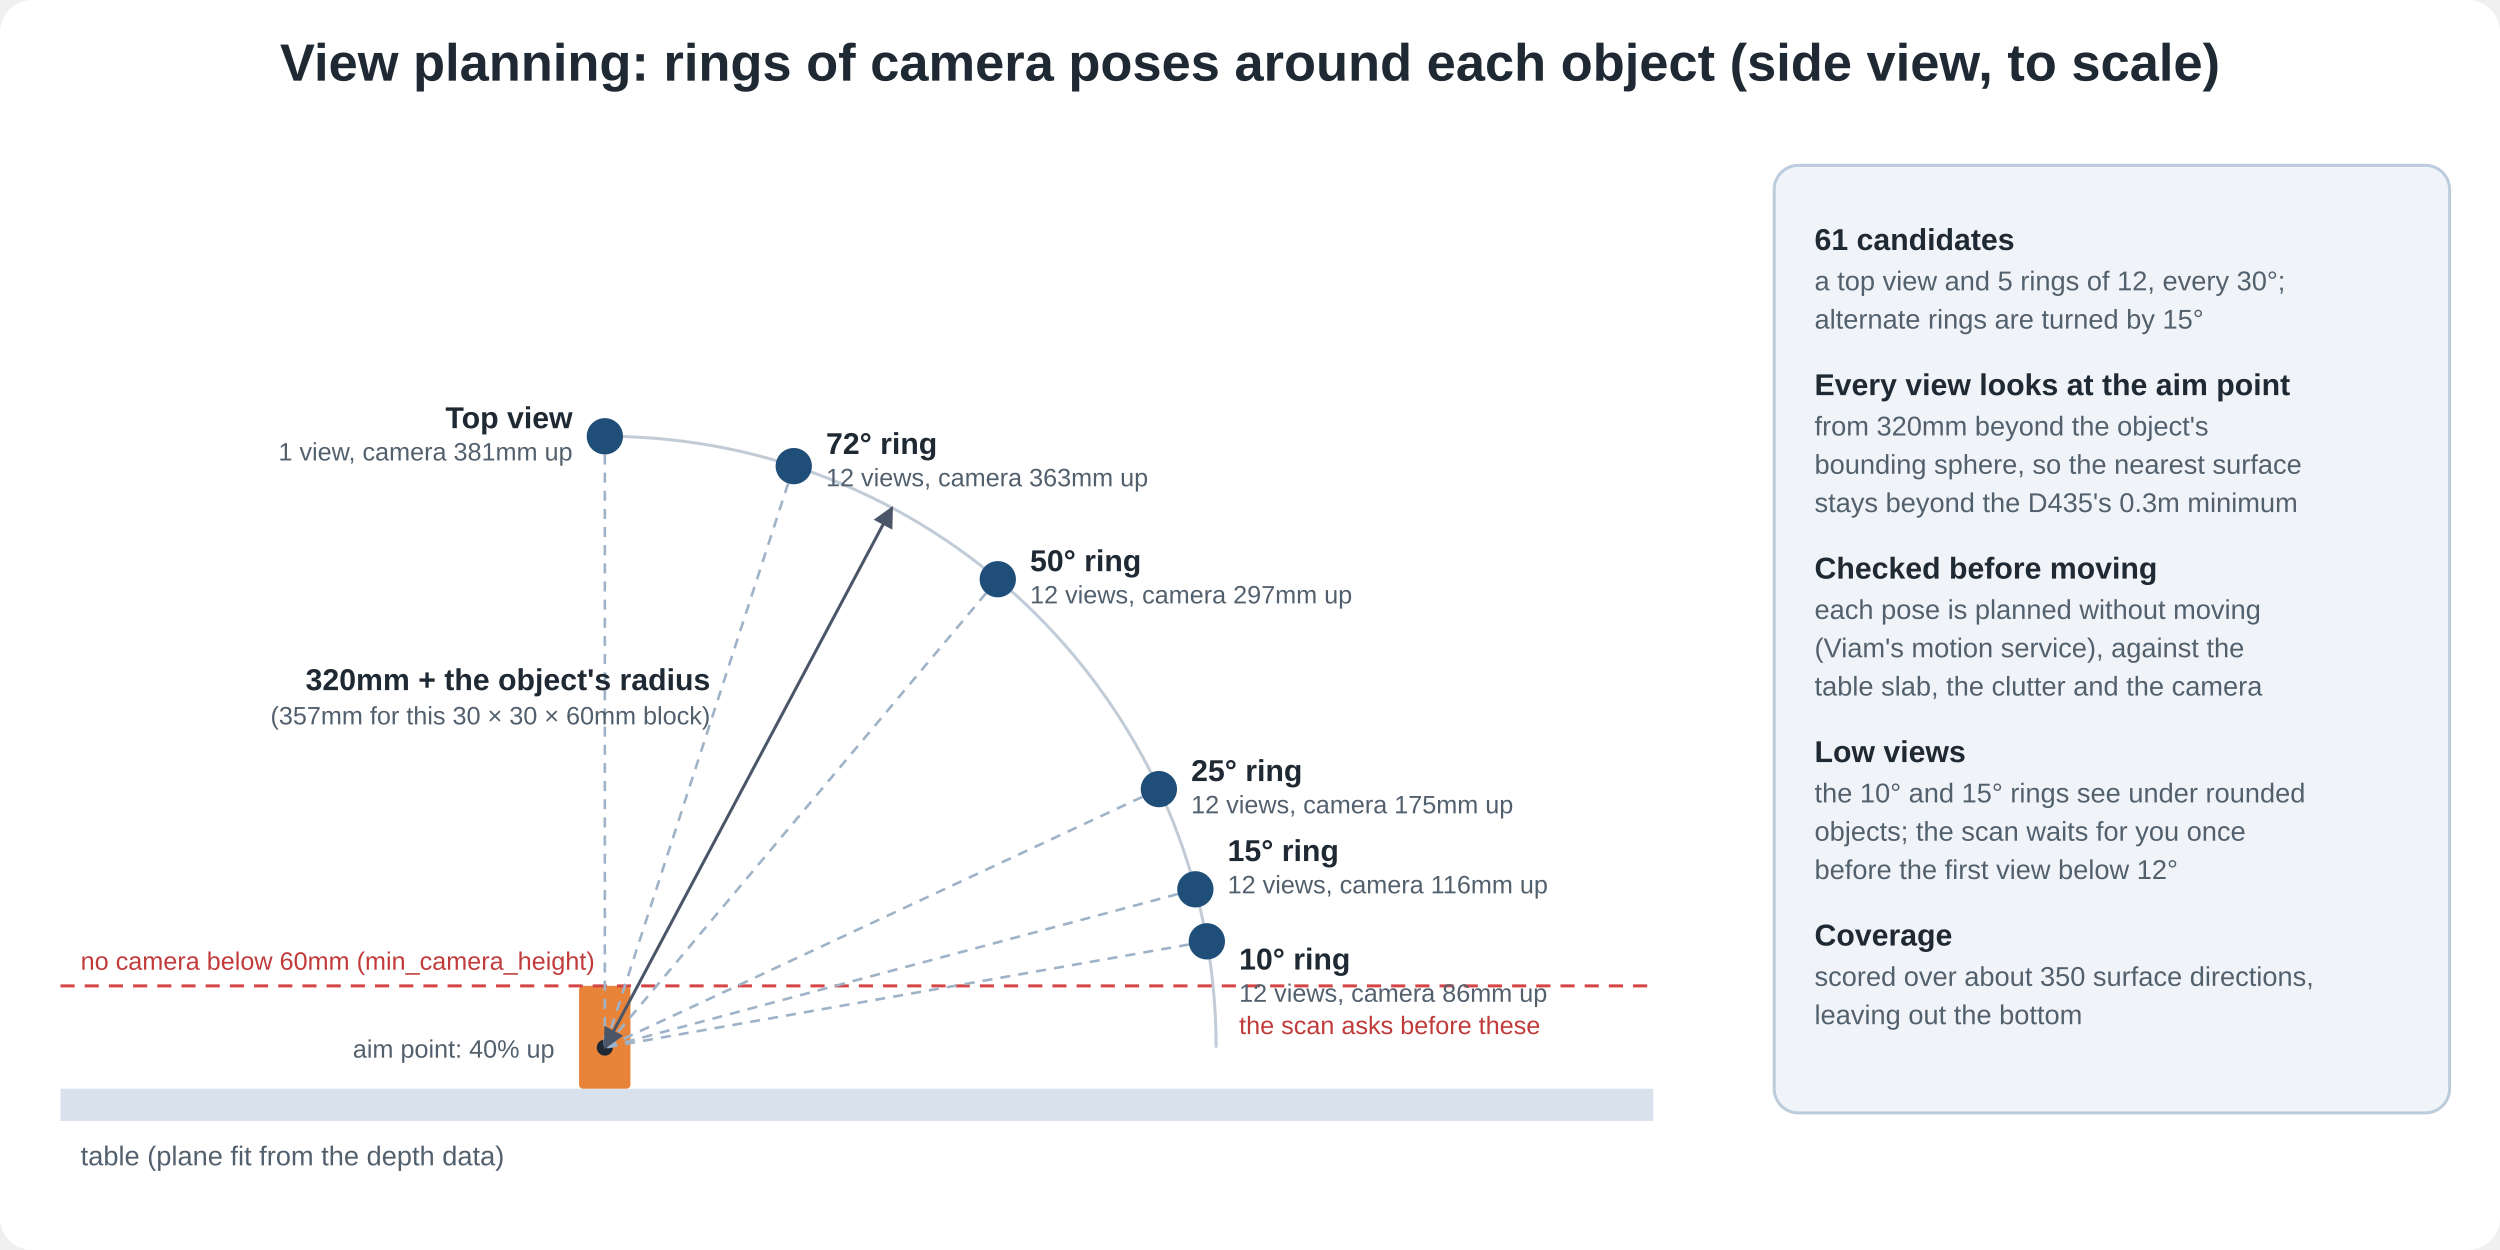
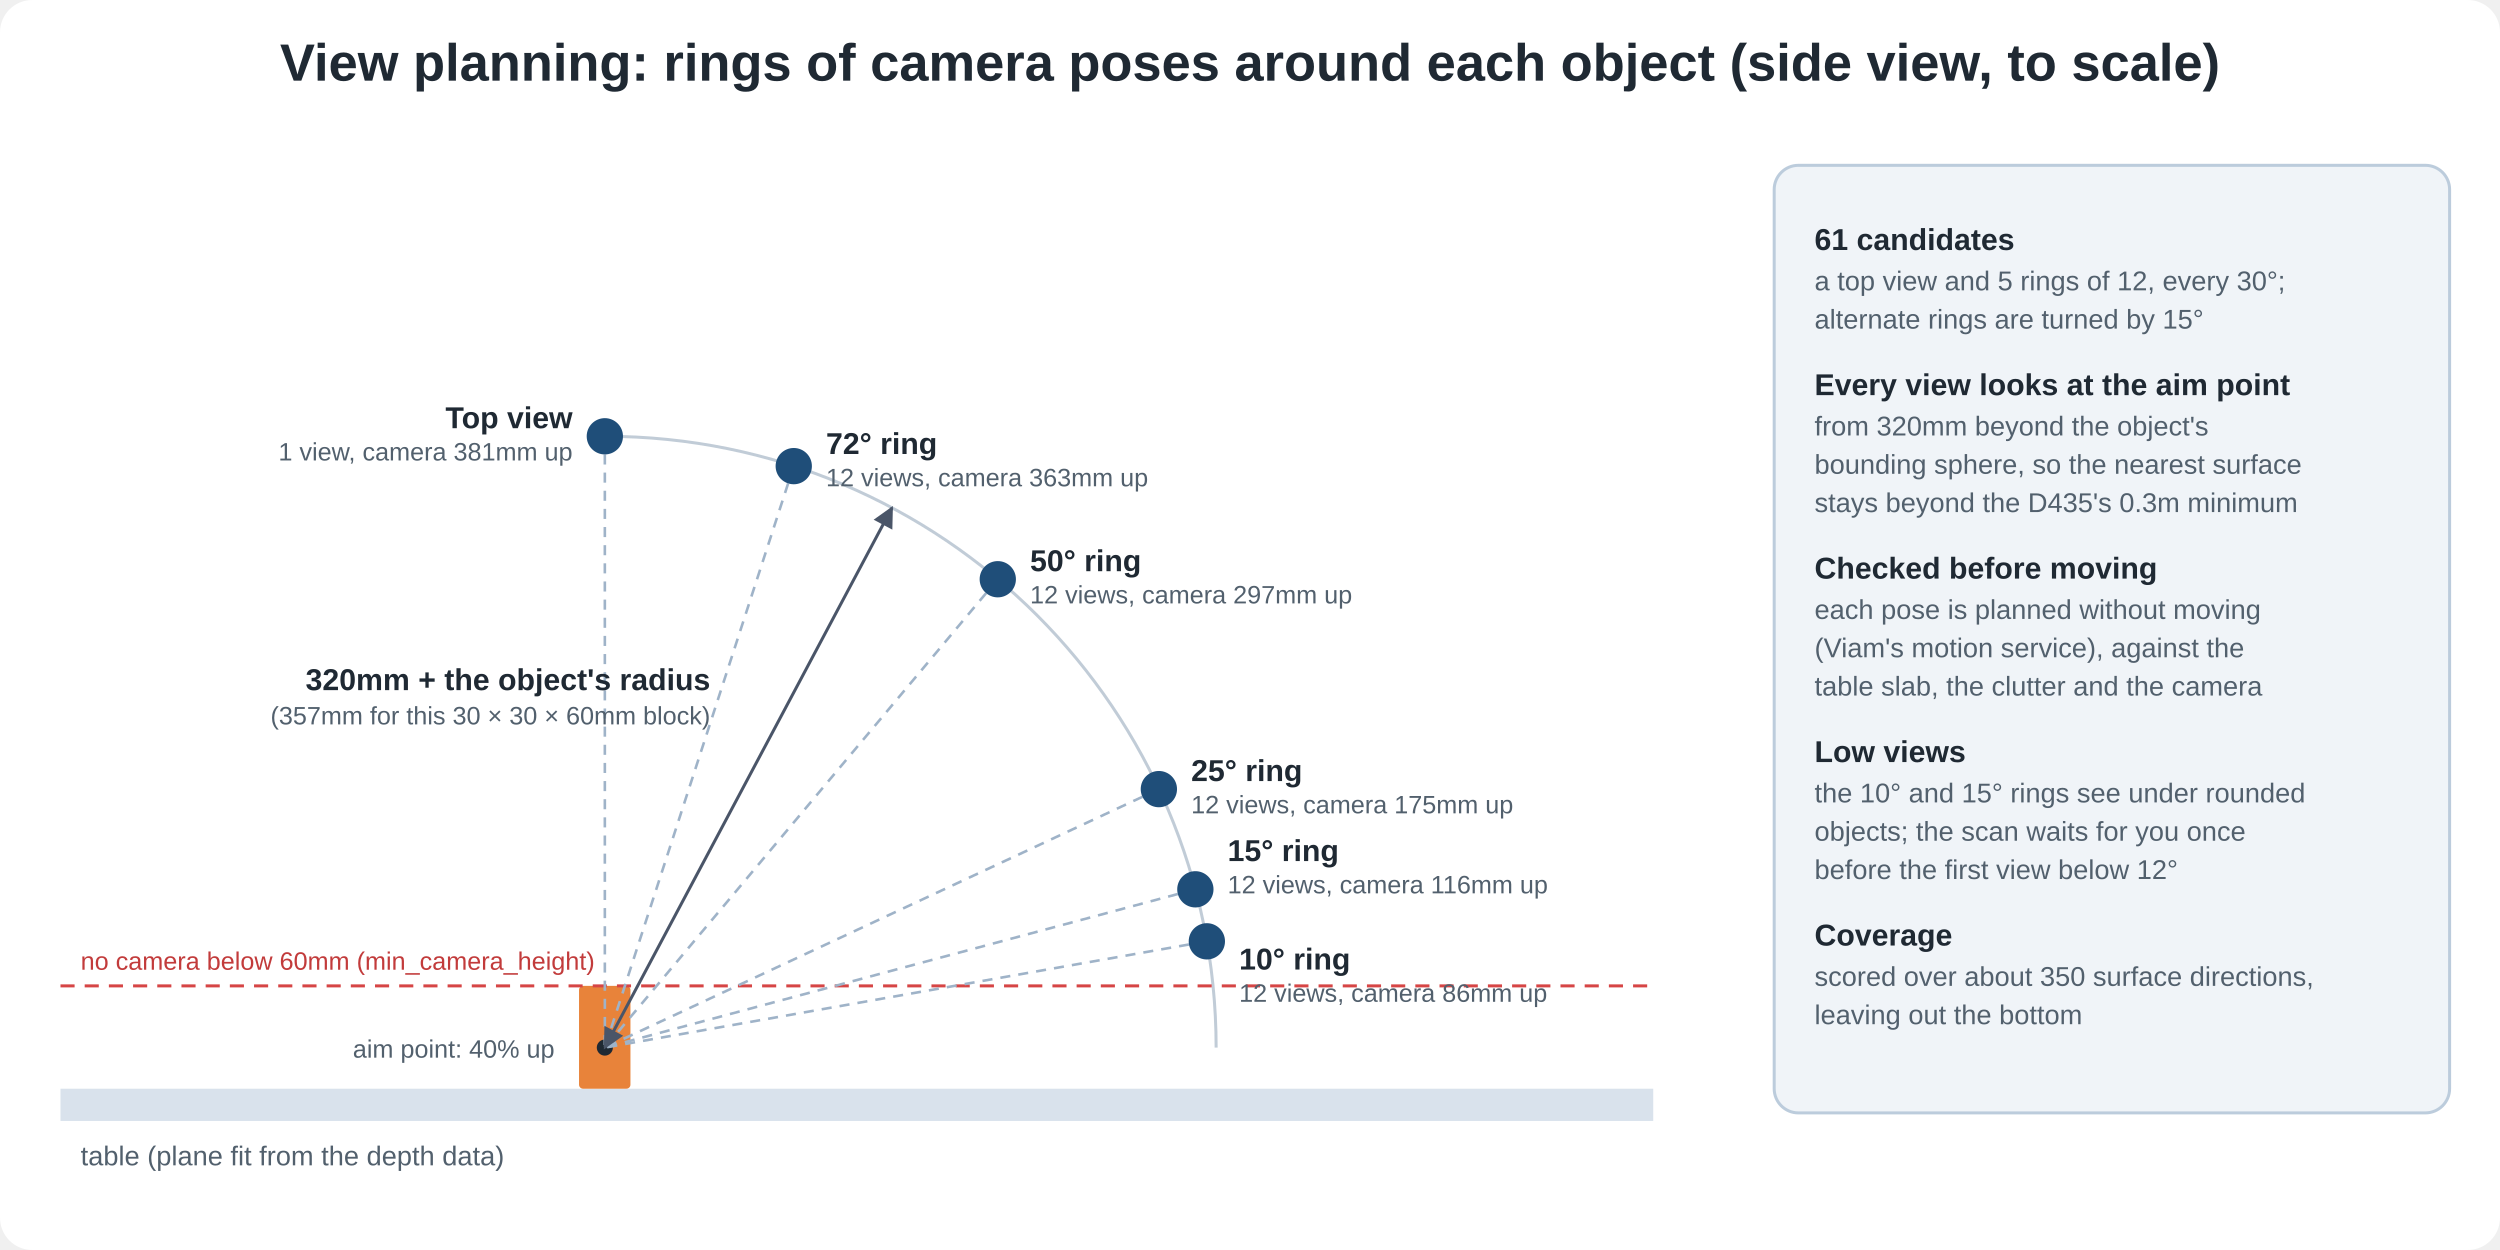
<svg xmlns="http://www.w3.org/2000/svg" width="1240" height="620" viewBox="0 0 1240 620" font-family="Liberation Sans, Arial, Helvetica, sans-serif">
  <defs>
    <marker id="arrow" viewBox="0 0 10 10" refX="9" refY="5" markerWidth="7" markerHeight="7" orient="auto-start-reverse">
      <path d="M0,0 L10,5 L0,10 z" fill="#4A5568" />
    </marker>
    <style>
      .title { font-size: 26px; font-weight: 700; fill: #1F2933; }
      .bold { font-size: 15px; font-weight: 700; fill: #1F2933; }
      .desc { font-size: 13.5px; fill: #52606D; }
      .small { font-size: 12.5px; fill: #52606D; }
      .warn { font-size: 12.5px; fill: #C23B3B; }
      .ray { stroke: #9FB3C8; stroke-width: 1.3; stroke-dasharray: 5 4; fill: none; }
      .arc { stroke: #C1CCD7; stroke-width: 1.5; fill: none; }
      .floor { stroke: #D64545; stroke-width: 1.5; stroke-dasharray: 7 5; fill: none; }
      .dim { stroke: #4A5568; stroke-width: 1.5; fill: none; marker-start: url(#arrow); marker-end: url(#arrow); }
    </style>
  </defs>
  <rect x="0" y="0" width="1240" height="620" rx="16" fill="#FFFFFF" />
  <text x="620" y="40" text-anchor="middle" class="title">View planning: rings of camera poses around each object (side view, to scale)</text>
  <rect x="30" y="540" width="790" height="16" fill="#D9E2EC" />
  <text x="40" y="578" class="desc">table (plane fit from the depth data)</text>
  <rect x="287.2" y="489.0" width="25.5" height="51.0" fill="#E8833A" rx="2" />
  <circle cx="300.0" cy="519.6" r="4" fill="#1F2933" />
  <text x="175" y="524.6" class="small">aim point: 40% up</text>
  <path d="M300.0,216.4 A303.2,303.2 0 0 1 603.2,519.6" class="arc" />
  <line x1="30" y1="489.0" x2="820" y2="489.0" class="floor" />
  <text x="40" y="481.0" class="warn">no camera below 60mm (min_camera_height)</text>
  <line x1="300.0" y1="216.4" x2="300.0" y2="519.6" class="ray" />
  <circle cx="300.0" cy="216.4" r="9" fill="#1F4E79" />
  <text x="284.0" y="212.4" text-anchor="end" class="bold">Top view</text>
  <text x="284.0" y="228.4" text-anchor="end" class="small">1 view, camera 381mm up</text>
  <line x1="393.7" y1="231.2" x2="300.0" y2="519.6" class="ray" />
  <circle cx="393.7" cy="231.2" r="9" fill="#1F4E79" />
  <text x="409.7" y="225.2" text-anchor="start" class="bold">72° ring</text>
  <text x="409.7" y="241.2" text-anchor="start" class="small">12 views, camera 363mm up</text>
  <line x1="494.9" y1="287.3" x2="300.0" y2="519.6" class="ray" />
  <circle cx="494.9" cy="287.3" r="9" fill="#1F4E79" />
  <text x="510.9" y="283.3" text-anchor="start" class="bold">50° ring</text>
  <text x="510.9" y="299.3" text-anchor="start" class="small">12 views, camera 297mm up</text>
  <line x1="574.8" y1="391.4" x2="300.0" y2="519.6" class="ray" />
  <circle cx="574.8" cy="391.4" r="9" fill="#1F4E79" />
  <text x="590.8" y="387.4" text-anchor="start" class="bold">25° ring</text>
  <text x="590.8" y="403.4" text-anchor="start" class="small">12 views, camera 175mm up</text>
  <line x1="592.9" y1="441.1" x2="300.0" y2="519.6" class="ray" />
  <circle cx="592.9" cy="441.1" r="9" fill="#1F4E79" />
  <text x="608.9" y="427.1" text-anchor="start" class="bold">15° ring</text>
  <text x="608.9" y="443.1" text-anchor="start" class="small">12 views, camera 116mm up</text>
  <line x1="598.6" y1="466.9" x2="300.0" y2="519.6" class="ray" />
  <circle cx="598.6" cy="466.9" r="9" fill="#1F4E79" />
  <text x="614.6" y="480.9" text-anchor="start" class="bold">10° ring</text>
  <text x="614.6" y="496.9" text-anchor="start" class="small">12 views, camera 86mm up</text>
-   <text x="614.6" y="512.9" class="warn">the scan asks before these</text>
  <line x1="300.0" y1="519.6" x2="442.4" y2="251.9" class="dim" />
  <text x="352.3" y="342.3" text-anchor="end" class="bold">320mm + the object's radius</text>
  <text x="352.3" y="359.3" text-anchor="end" class="small">(357mm for this 30 × 30 × 60mm block)</text>
  <rect x="880" y="82" width="335" height="470" rx="12" fill="#F0F4F8" stroke="#BCCCDC" stroke-width="1.5" />
  <text x="900" y="124" class="bold">61 candidates</text>
  <text x="900" y="144" class="desc">a top view and 5 rings of 12, every 30°;</text>
  <text x="900" y="163" class="desc">alternate rings are turned by 15°</text>
  <text x="900" y="196" class="bold">Every view looks at the aim point</text>
  <text x="900" y="216" class="desc">from 320mm beyond the object's</text>
  <text x="900" y="235" class="desc">bounding sphere, so the nearest surface</text>
  <text x="900" y="254" class="desc">stays beyond the D435's 0.3m minimum</text>
  <text x="900" y="287" class="bold">Checked before moving</text>
  <text x="900" y="307" class="desc">each pose is planned without moving</text>
  <text x="900" y="326" class="desc">(Viam's motion service), against the</text>
  <text x="900" y="345" class="desc">table slab, the clutter and the camera</text>
  <text x="900" y="378" class="bold">Low views</text>
  <text x="900" y="398" class="desc">the 10° and 15° rings see under rounded</text>
  <text x="900" y="417" class="desc">objects; the scan waits for you once</text>
  <text x="900" y="436" class="desc">before the first view below 12°</text>
  <text x="900" y="469" class="bold">Coverage</text>
  <text x="900" y="489" class="desc">scored over about 350 surface directions,</text>
  <text x="900" y="508" class="desc">leaving out the bottom</text>
</svg>
